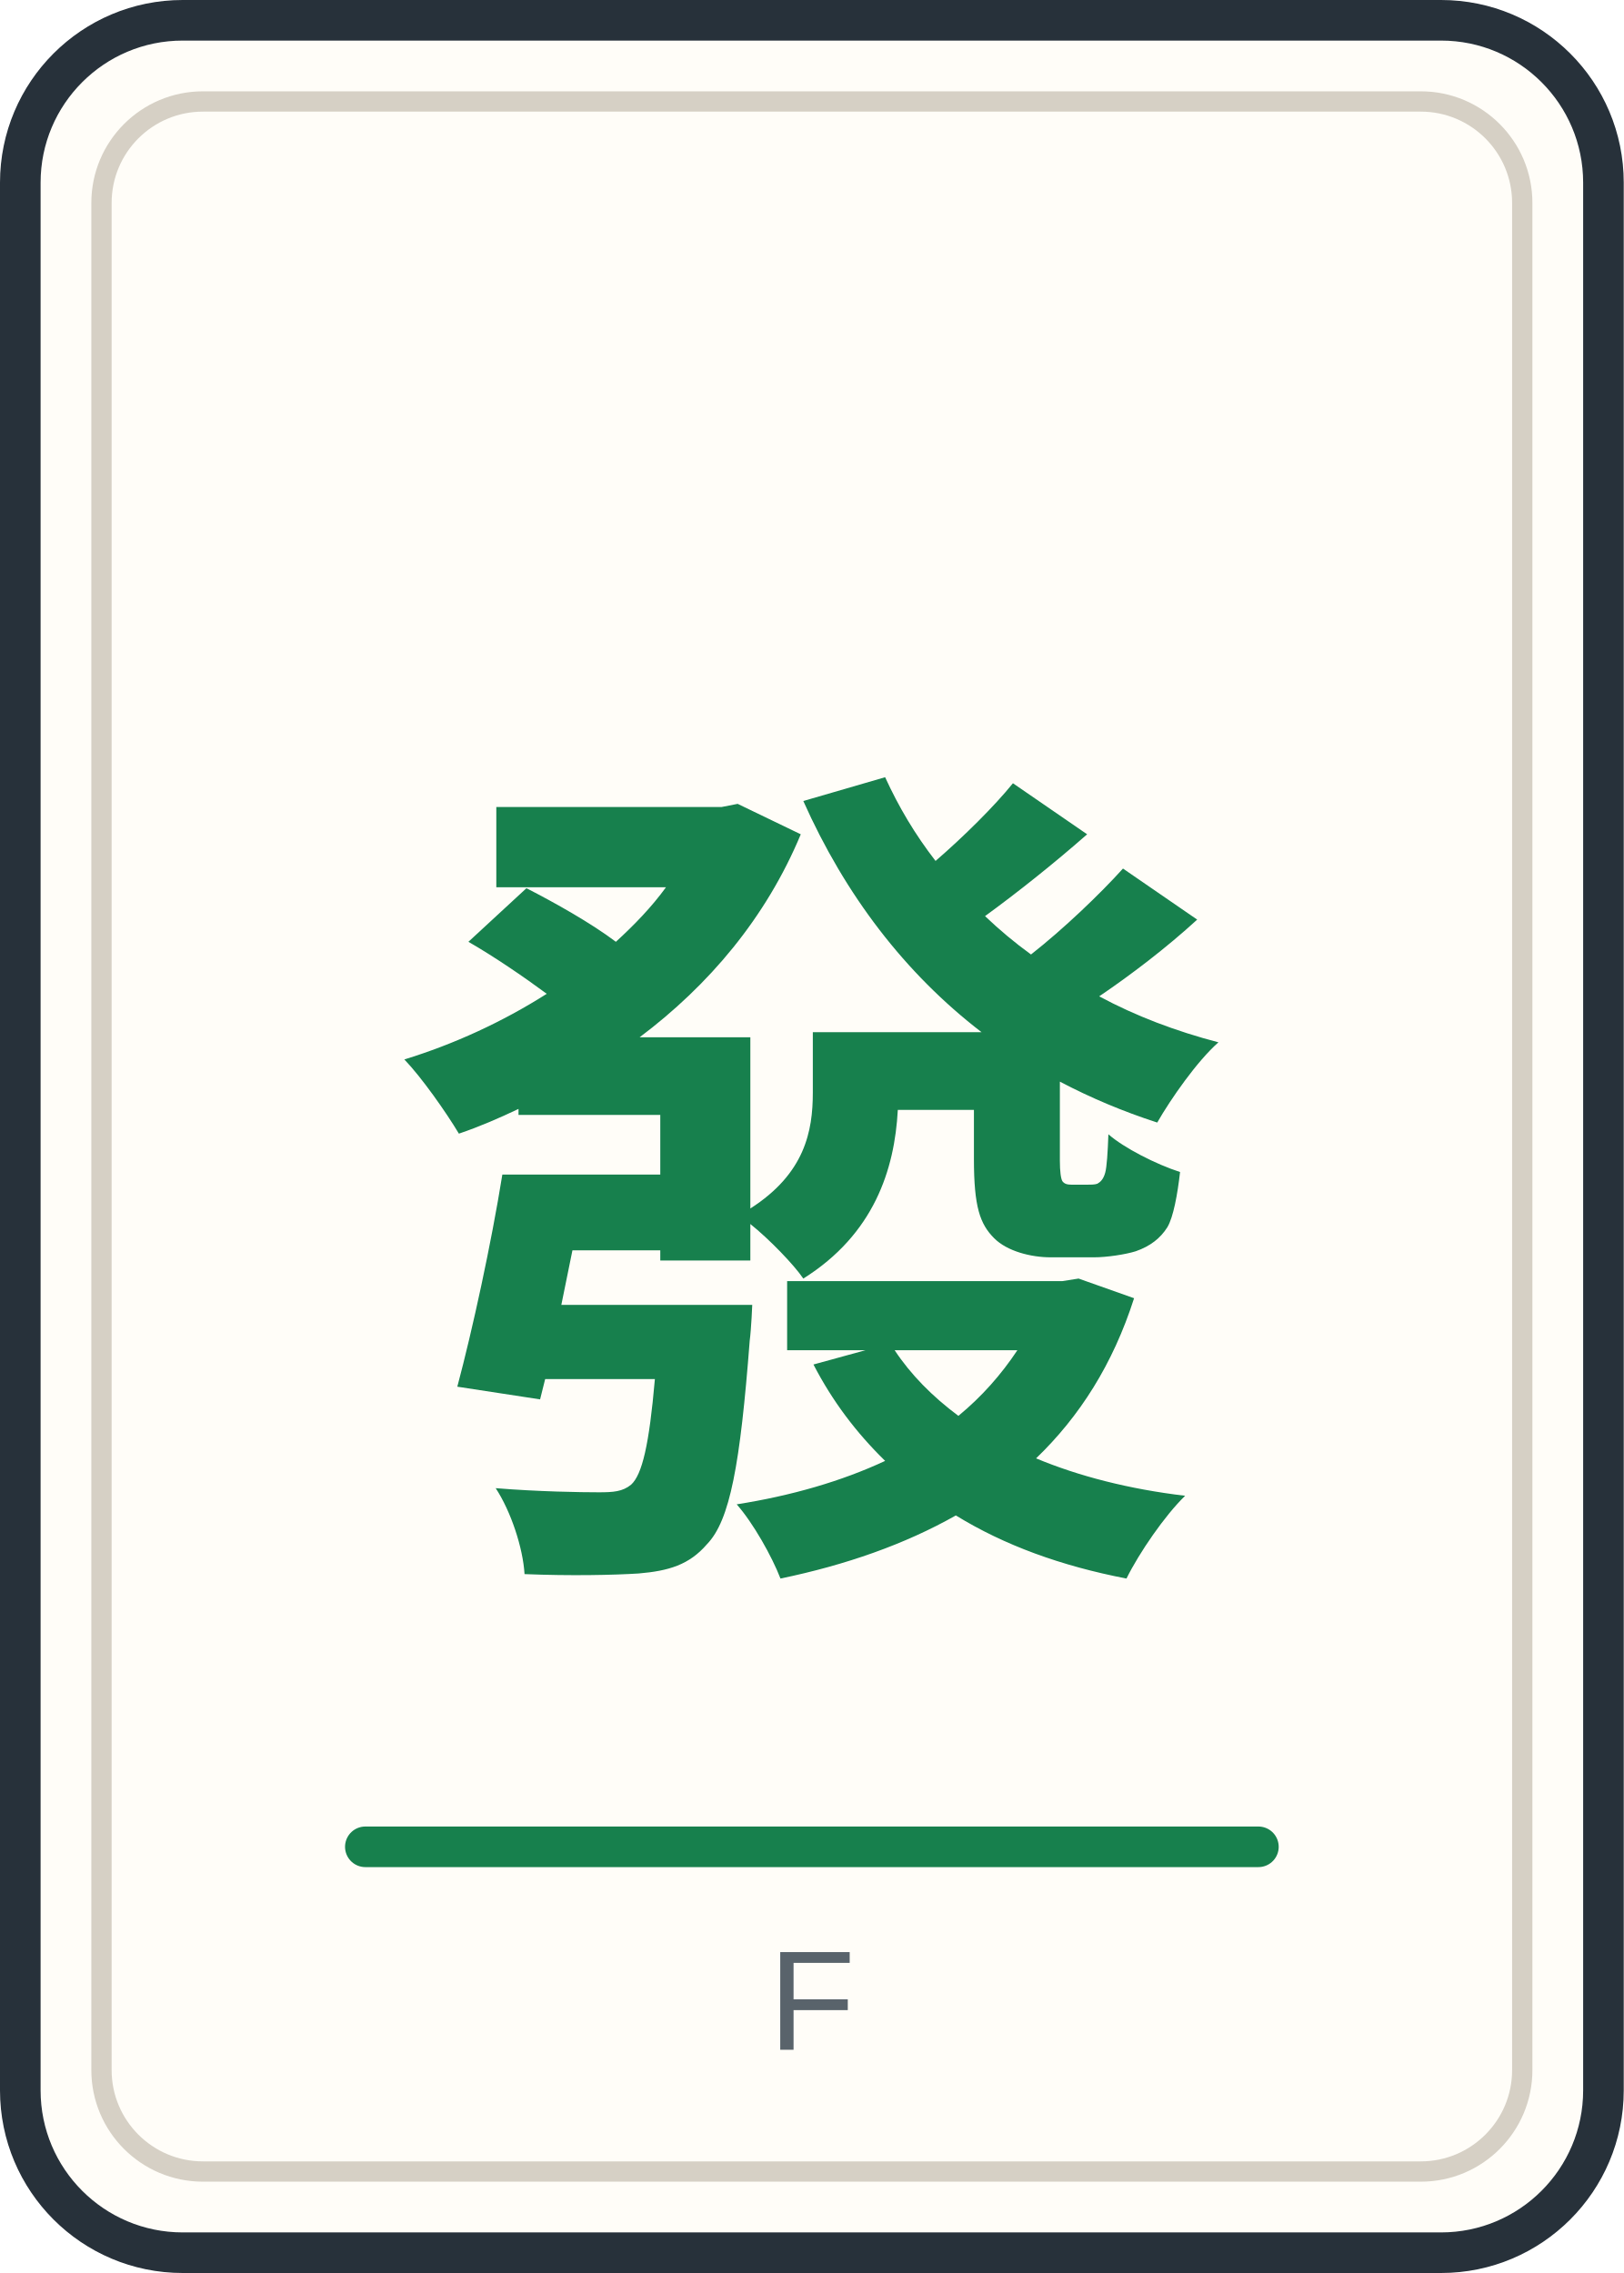
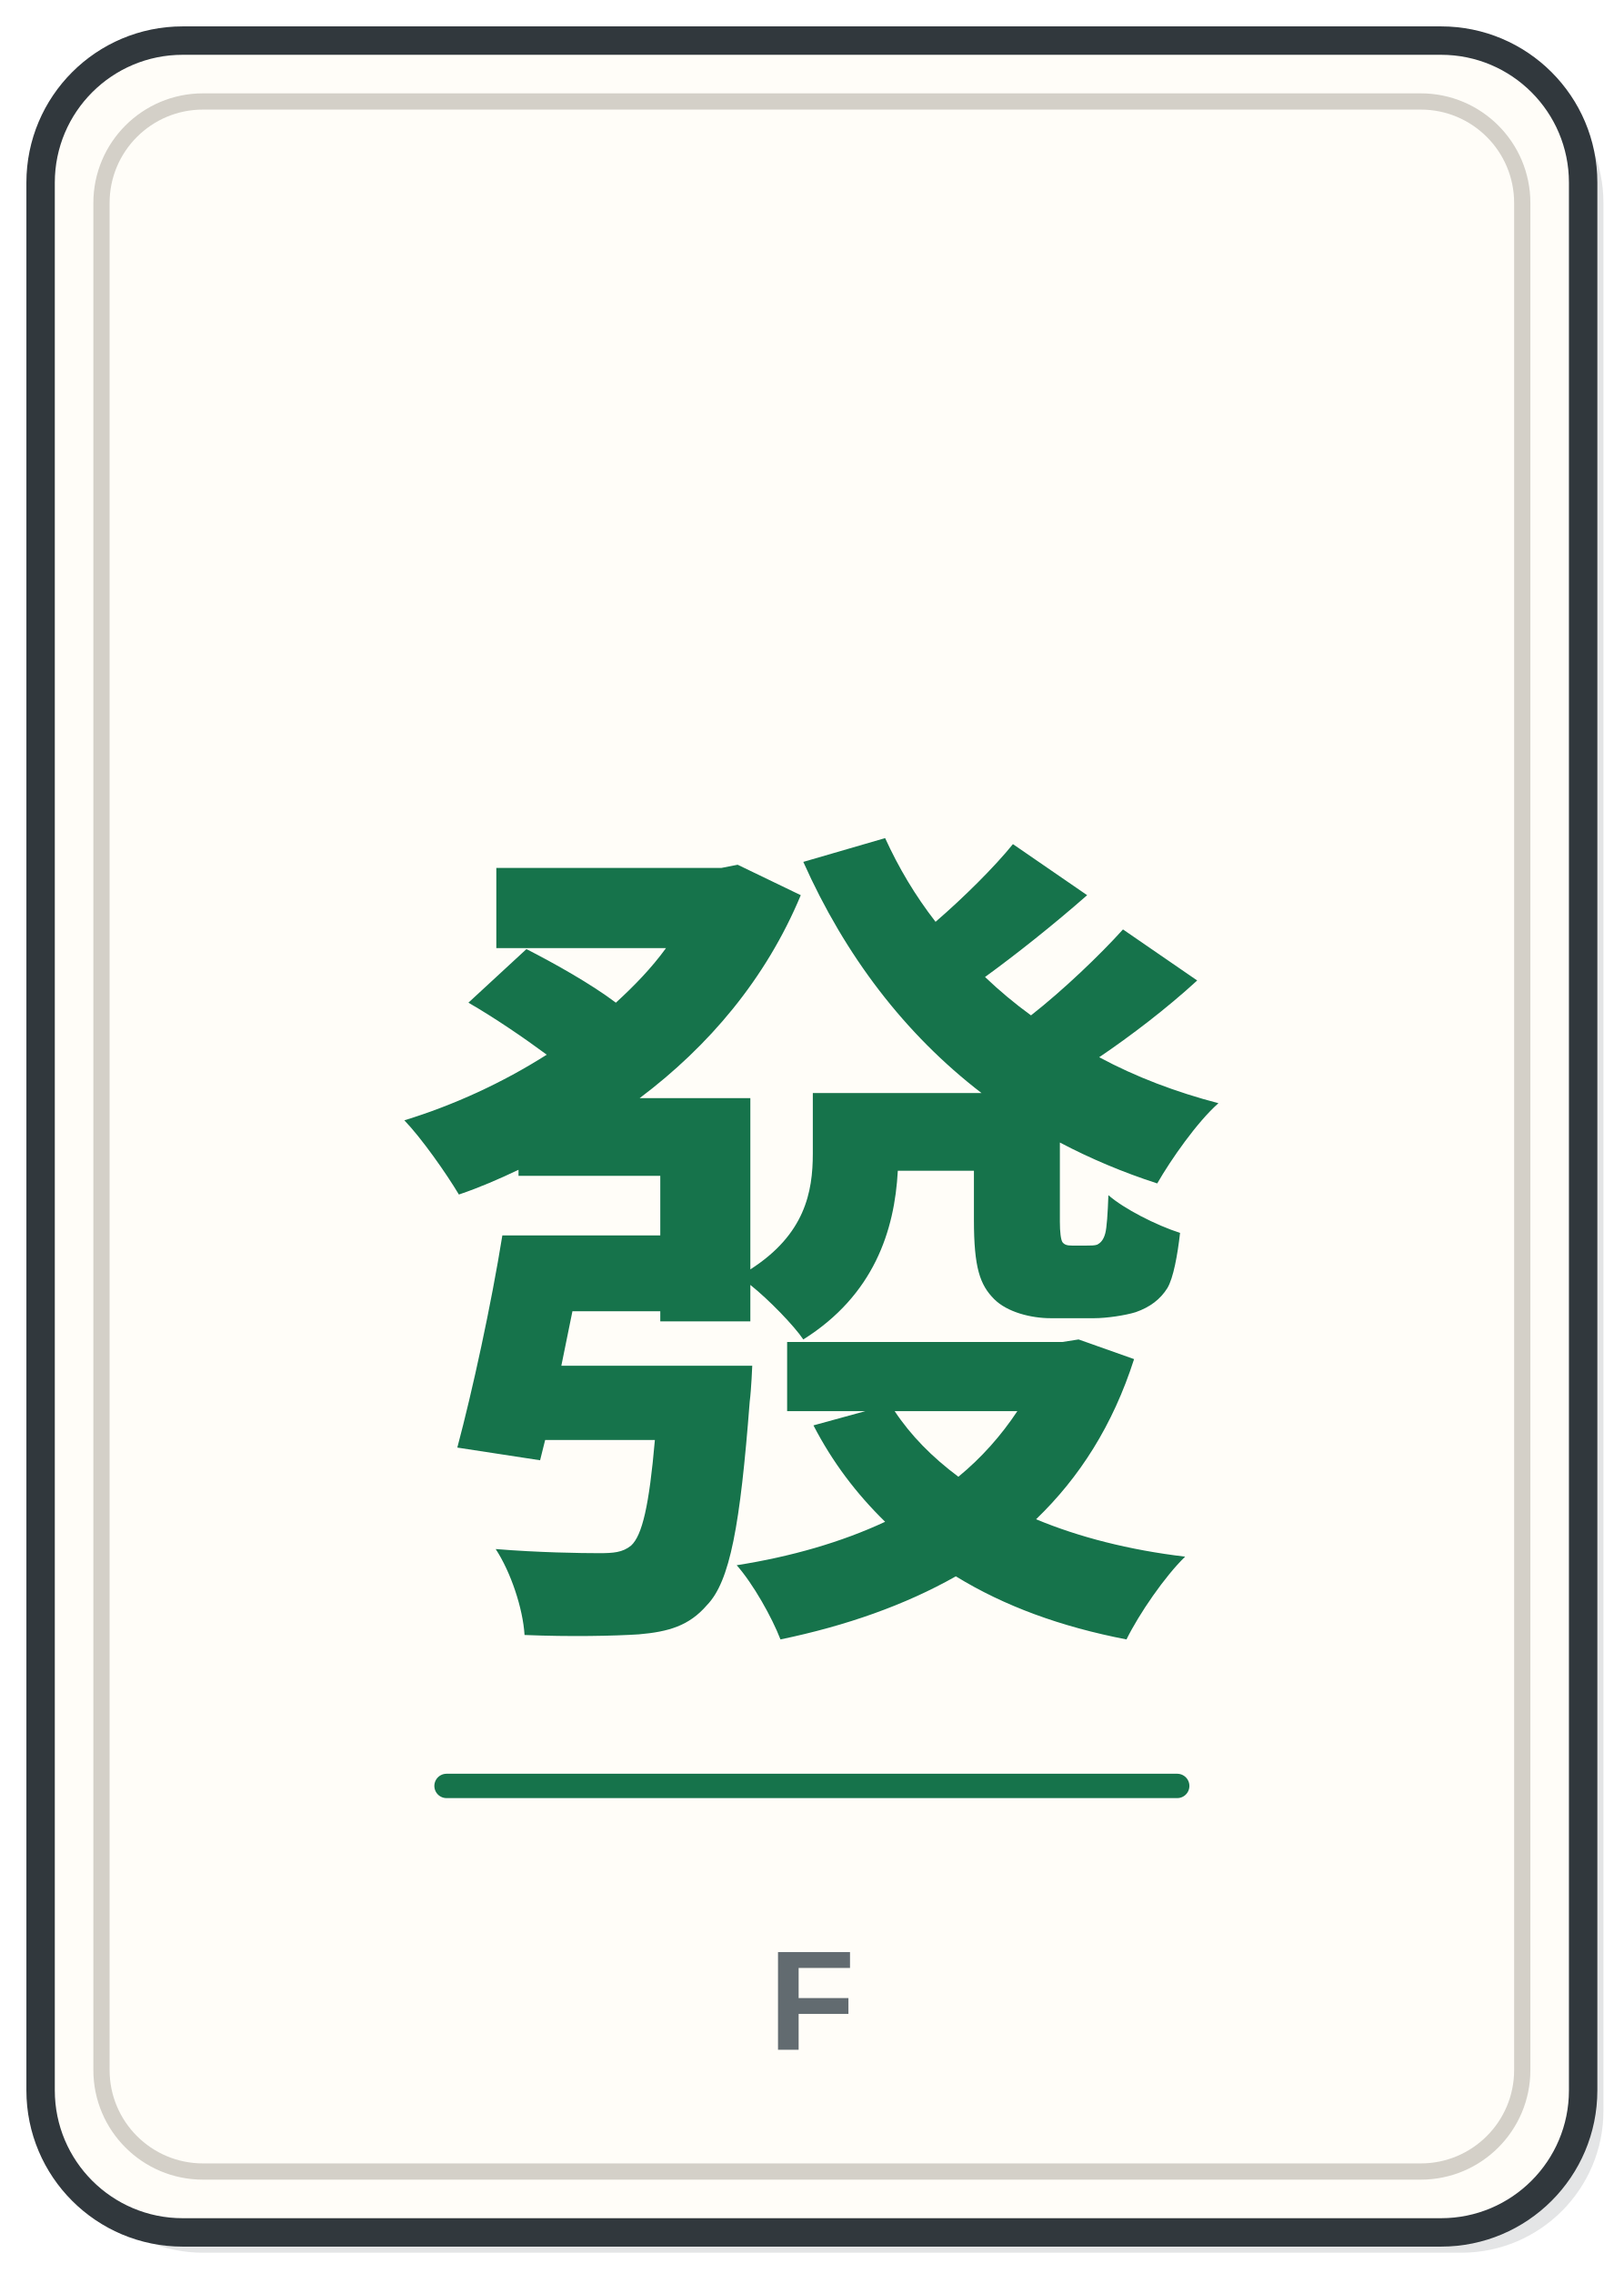
<svg xmlns="http://www.w3.org/2000/svg" viewBox="0 0 80 112" role="img" aria-labelledby="title desc">
-   <rect x="1" y="1" width="78" height="110" rx="8" fill="#fffdf8" stroke="#27313a" stroke-width="2" />
-   <rect x="5" y="5" width="70" height="102" rx="5" fill="none" stroke="#d6d0c5" stroke-width="1" />
-   <text x="40" y="74" text-anchor="middle" font-family="Hiragino Sans, Yu Gothic, Noto Sans CJK JP, sans-serif" font-size="42" font-weight="700" fill="#17804d">發</text>
-   <path d="M18 91 H62" stroke="#17804d" stroke-width="2" stroke-linecap="round" />
-   <text x="40" y="101" text-anchor="middle" font-family="Arial, sans-serif" font-size="7" letter-spacing="1" fill="#59636b">F</text>
+   <rect x="3" y="3" width="76" height="108" rx="7" fill="#1c252b" fill-opacity="0.12" />
+   <rect x="2" y="2" width="76" height="108" rx="7" fill="#fffdf8" stroke="#31383d" stroke-width="1.4" />
+   <rect x="5" y="5" width="70" height="102" rx="5" fill="none" stroke="#d4d0c8" stroke-width="0.8" />
+   <text x="40" y="77" text-anchor="middle" font-family="Hiragino Kaku Gothic ProN, Hiragino Sans, Yu Gothic, Noto Sans CJK JP, sans-serif" font-size="42" font-weight="700" fill="#16734b">發</text>
+   <path d="M22 88 H58" stroke="#16734b" stroke-width="1.2" stroke-linecap="round" />
+   <text x="40" y="101" text-anchor="middle" font-family="Arial, sans-serif" font-size="7" font-weight="700" letter-spacing="1" fill="#626b70">F</text>
</svg>
